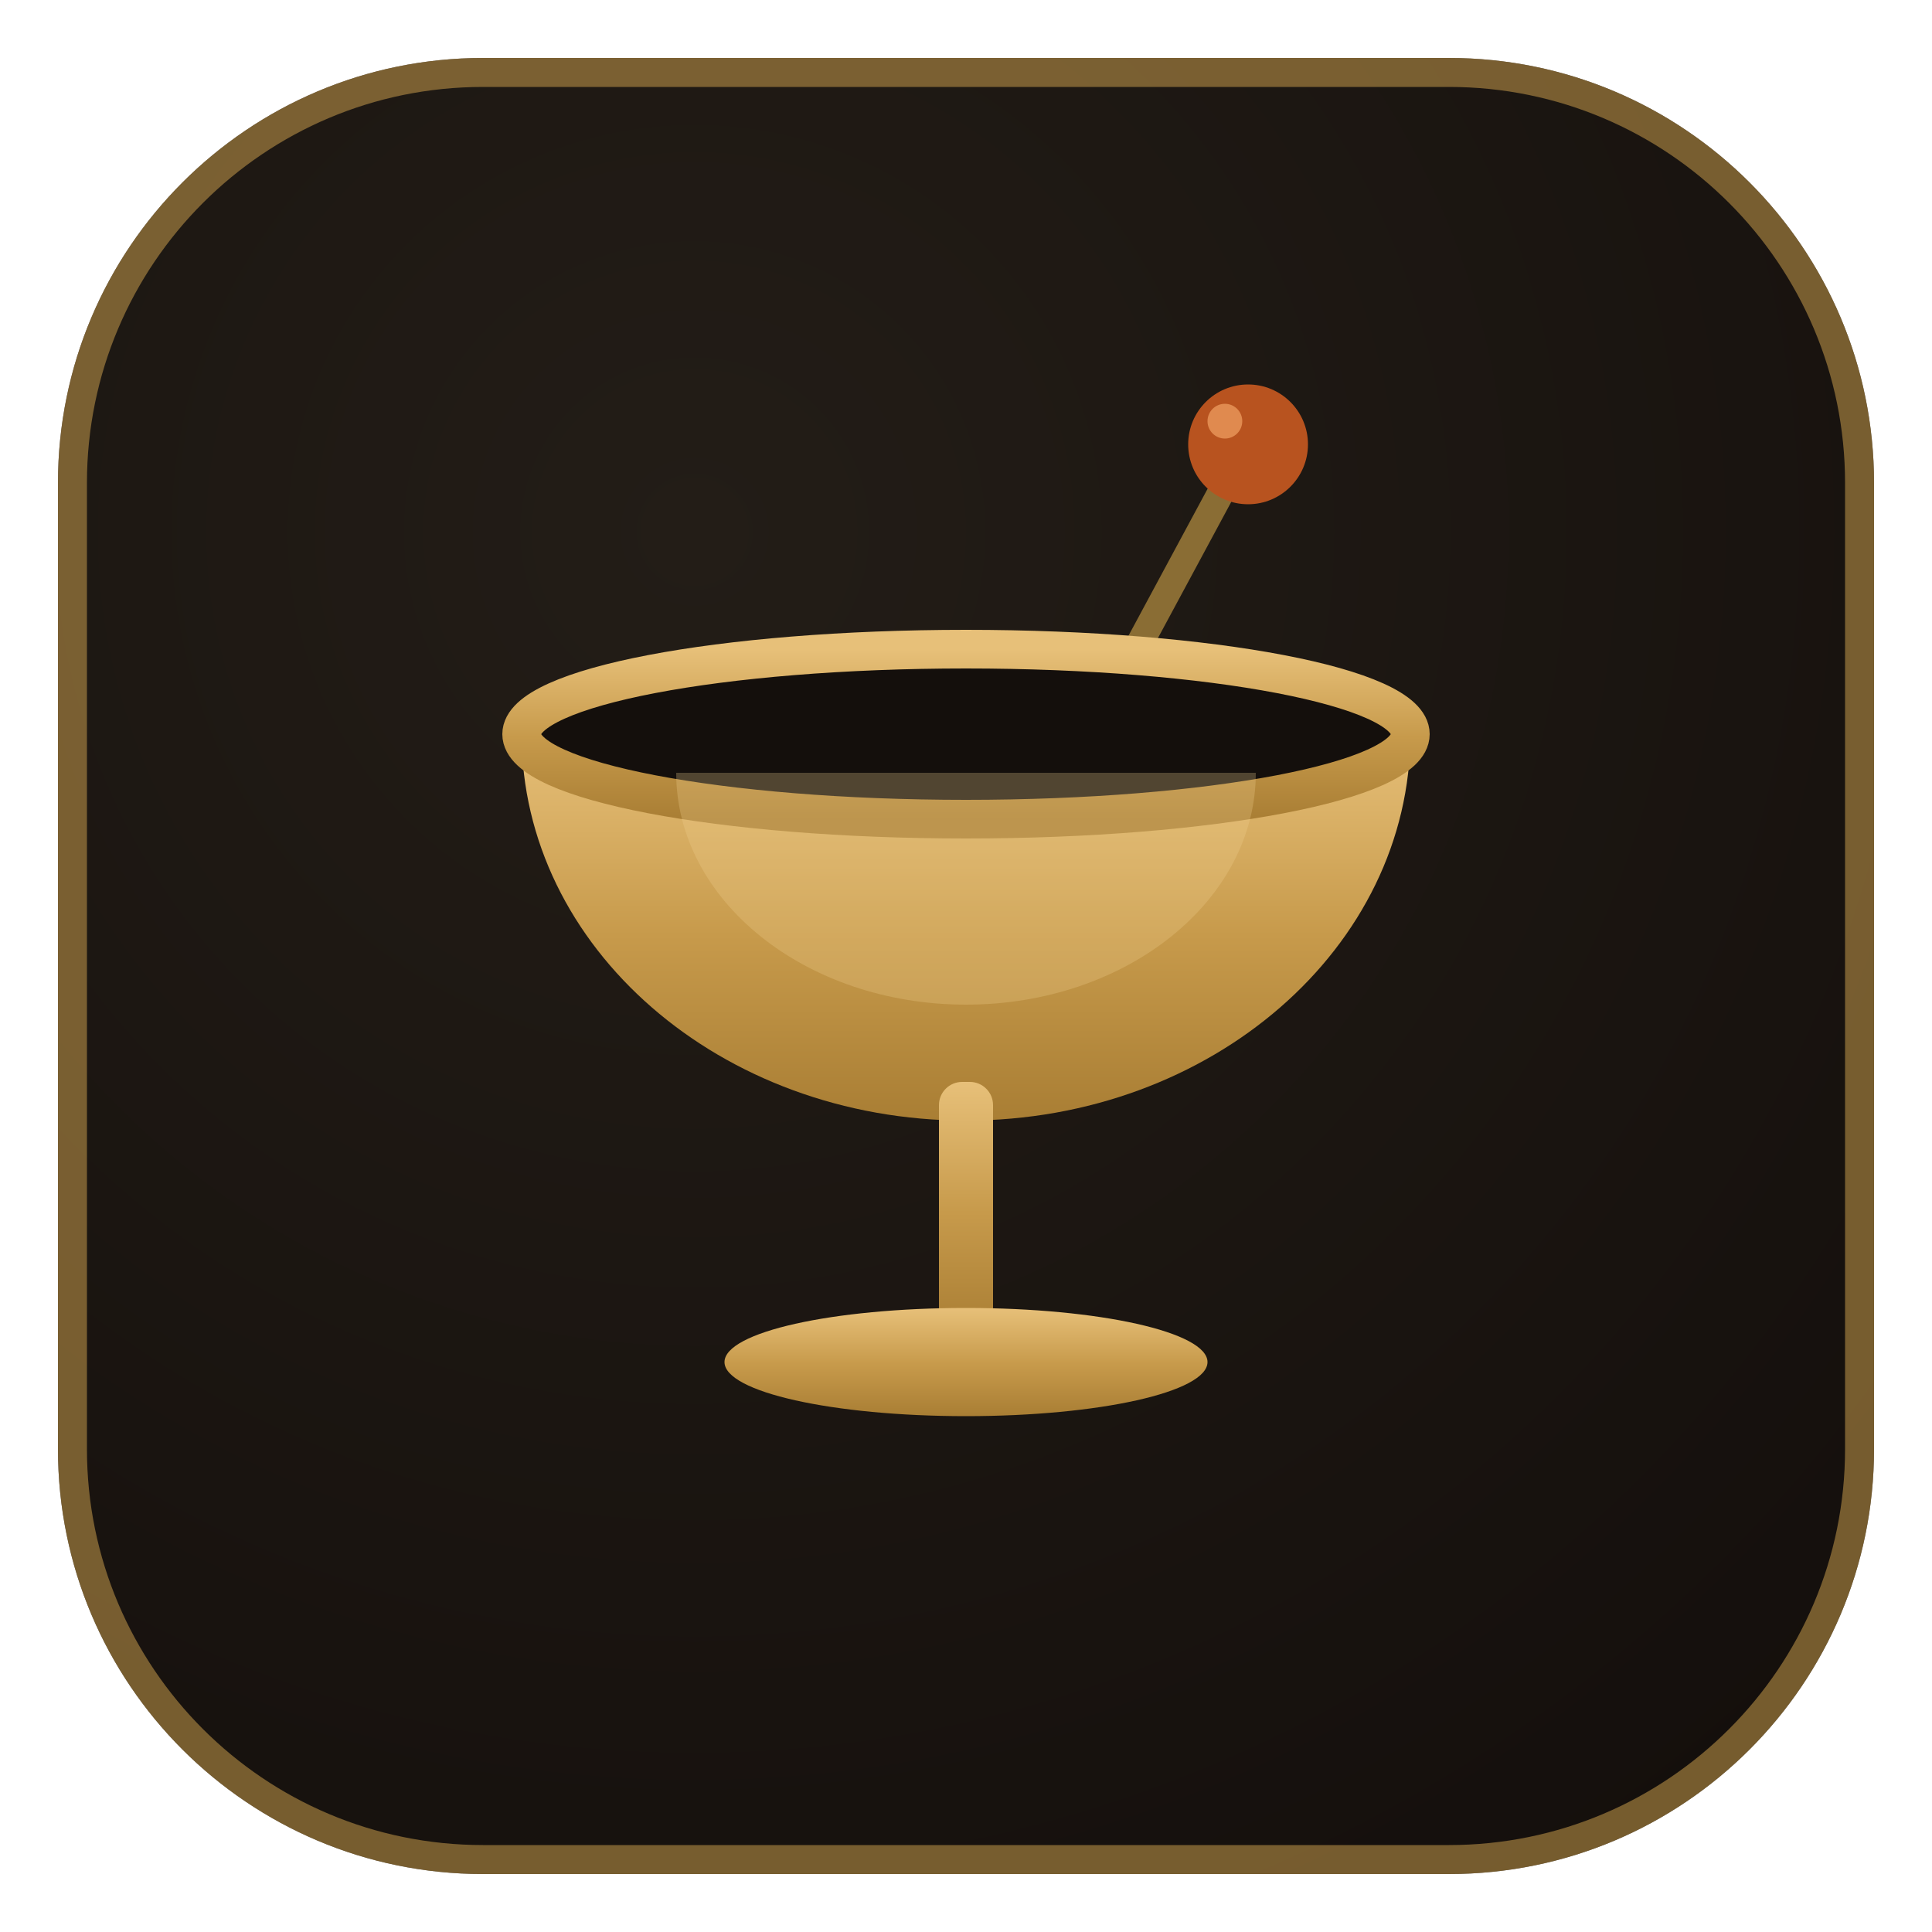
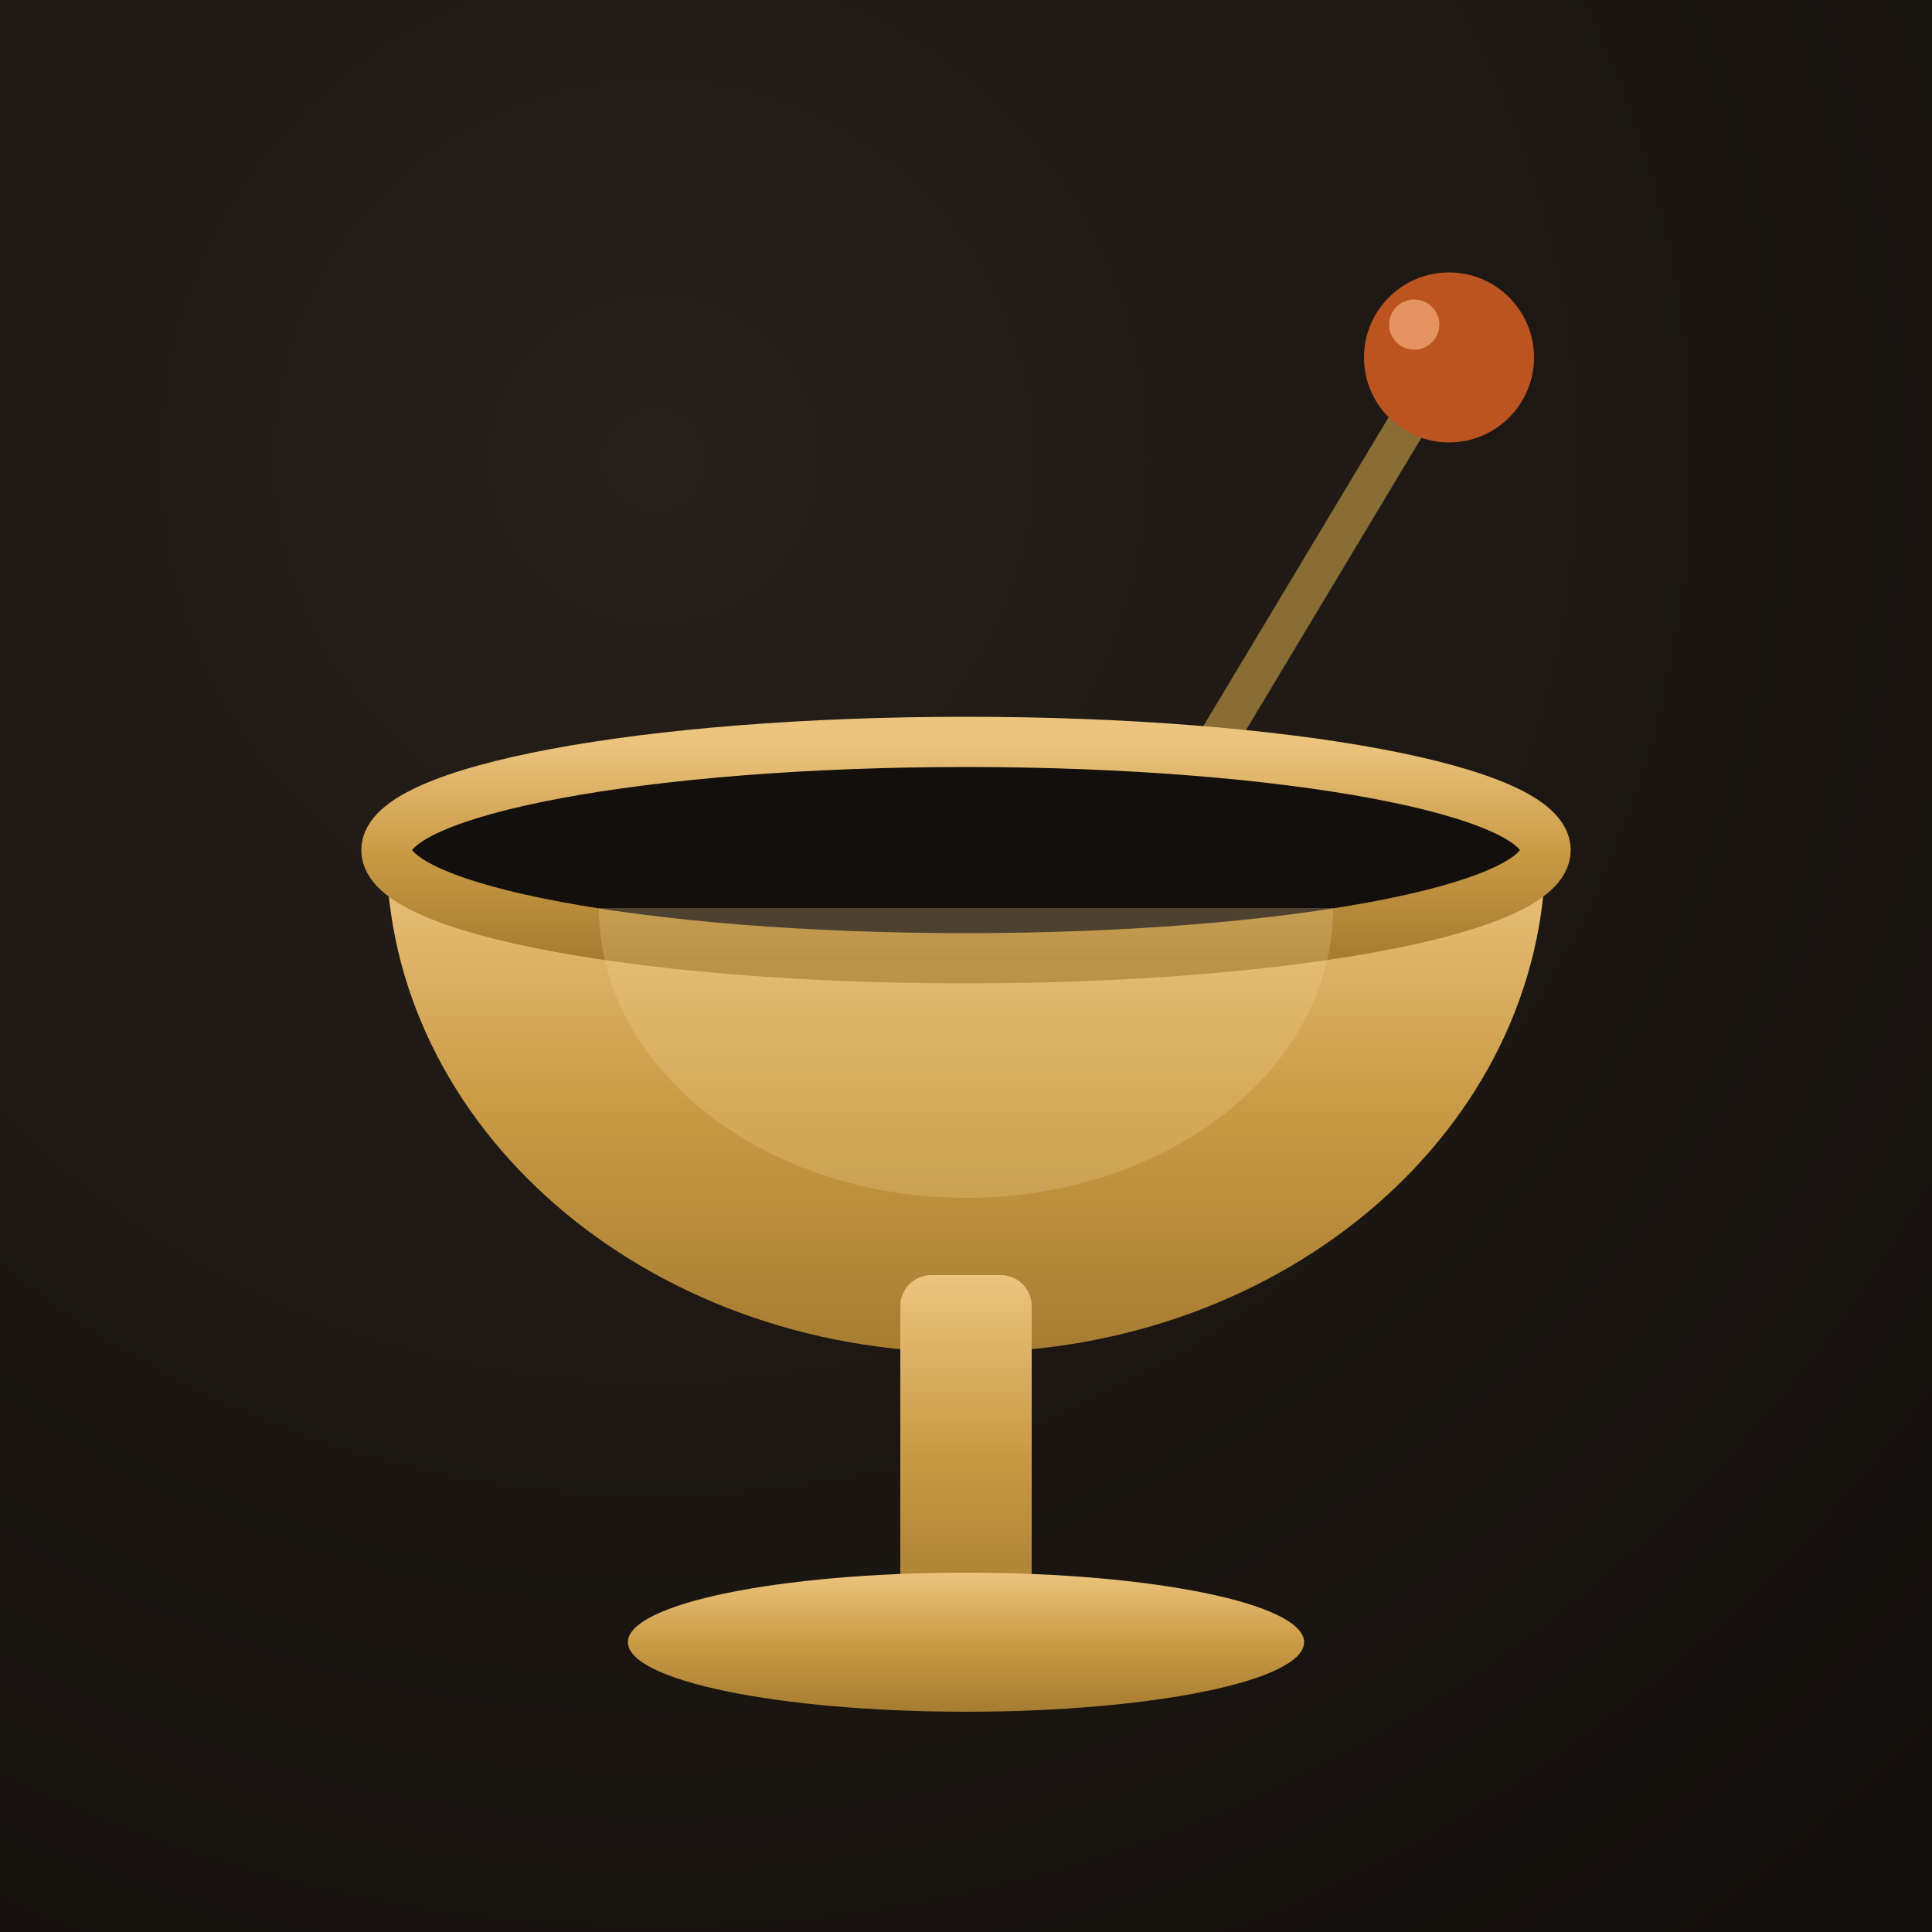
<svg xmlns="http://www.w3.org/2000/svg" viewBox="0 0 100 100">
  <defs>
-     <radialGradient id="bg" cx="35%" cy="26%" r="90%">
-       <stop offset="0%" stop-color="#231d17" />
-       <stop offset="100%" stop-color="#140f0c" />
+     <radialGradient id="bg" cx="34%" cy="24%" r="95%">
+       <stop offset="0%" stop-color="#26201a" />
+       <stop offset="100%" stop-color="#130f0c" />
    </radialGradient>
-     <linearGradient id="brass" x1="0" y1="0" x2="0" y2="1">
-       <stop offset="0%" stop-color="#e7c079" />
-       <stop offset="52%" stop-color="#c79a4b" />
-       <stop offset="100%" stop-color="#a97e34" />
+     <linearGradient id="br" x1="0" y1="0" x2="0" y2="1">
+       <stop offset="0%" stop-color="#ecc47e" />
+       <stop offset="52%" stop-color="#c99a45" />
+       <stop offset="100%" stop-color="#a67c31" />
    </linearGradient>
  </defs>
-   <rect x="3" y="3" width="94" height="94" rx="22" fill="url(#bg)" />
-   <rect x="3.75" y="3.75" width="92.5" height="92.5" rx="21.25" fill="none" stroke="#c79a4b" stroke-opacity="0.55" stroke-width="1.5" />
-   <line x1="57" y1="37" x2="64" y2="24" stroke="#8a6d34" stroke-width="1.4" stroke-linecap="round" />
-   <circle cx="64.6" cy="23" r="3.1" fill="#b8531f" />
-   <circle cx="63.4" cy="21.8" r="0.9" fill="#e08a4f" />
-   <path d="M27 38 A23 20 0 0 0 73 38 Z" fill="url(#brass)" />
-   <ellipse cx="50" cy="38" rx="23" ry="4.4" fill="#140f0c" />
-   <ellipse cx="50" cy="38" rx="23" ry="4.4" fill="none" stroke="url(#brass)" stroke-width="2" />
-   <path d="M35 40 A15 12 0 0 0 65 40 Z" fill="#f0d191" fill-opacity="0.28" />
-   <rect x="48.6" y="56" width="2.8" height="13" rx="1.2" fill="url(#brass)" />
-   <ellipse cx="50" cy="70.5" rx="12.5" ry="2.8" fill="url(#brass)" />
+   <rect x="0" y="0" width="100" height="100" fill="url(#bg)" />
+   <line x1="62" y1="40" x2="74" y2="20" stroke="#8a6d34" stroke-width="2" stroke-linecap="round" />
+   <circle cx="75" cy="18.5" r="4.4" fill="#bb5420" />
+   <circle cx="73.2" cy="16.8" r="1.3" fill="#e59360" />
+   <path d="M20 44 A30 26 0 0 0 80 44 Z" fill="url(#br)" />
+   <ellipse cx="50" cy="44" rx="30" ry="5.6" fill="#130f0c" />
+   <ellipse cx="50" cy="44" rx="30" ry="5.6" fill="none" stroke="url(#br)" stroke-width="2.6" />
+   <path d="M31 47 A19 15 0 0 0 69 47 Z" fill="#f2d495" fill-opacity="0.26" />
+   <rect x="46.6" y="66" width="6.8" height="18" rx="1.6" fill="url(#br)" />
+   <ellipse cx="50" cy="85" rx="17.5" ry="3.6" fill="url(#br)" />
</svg>
